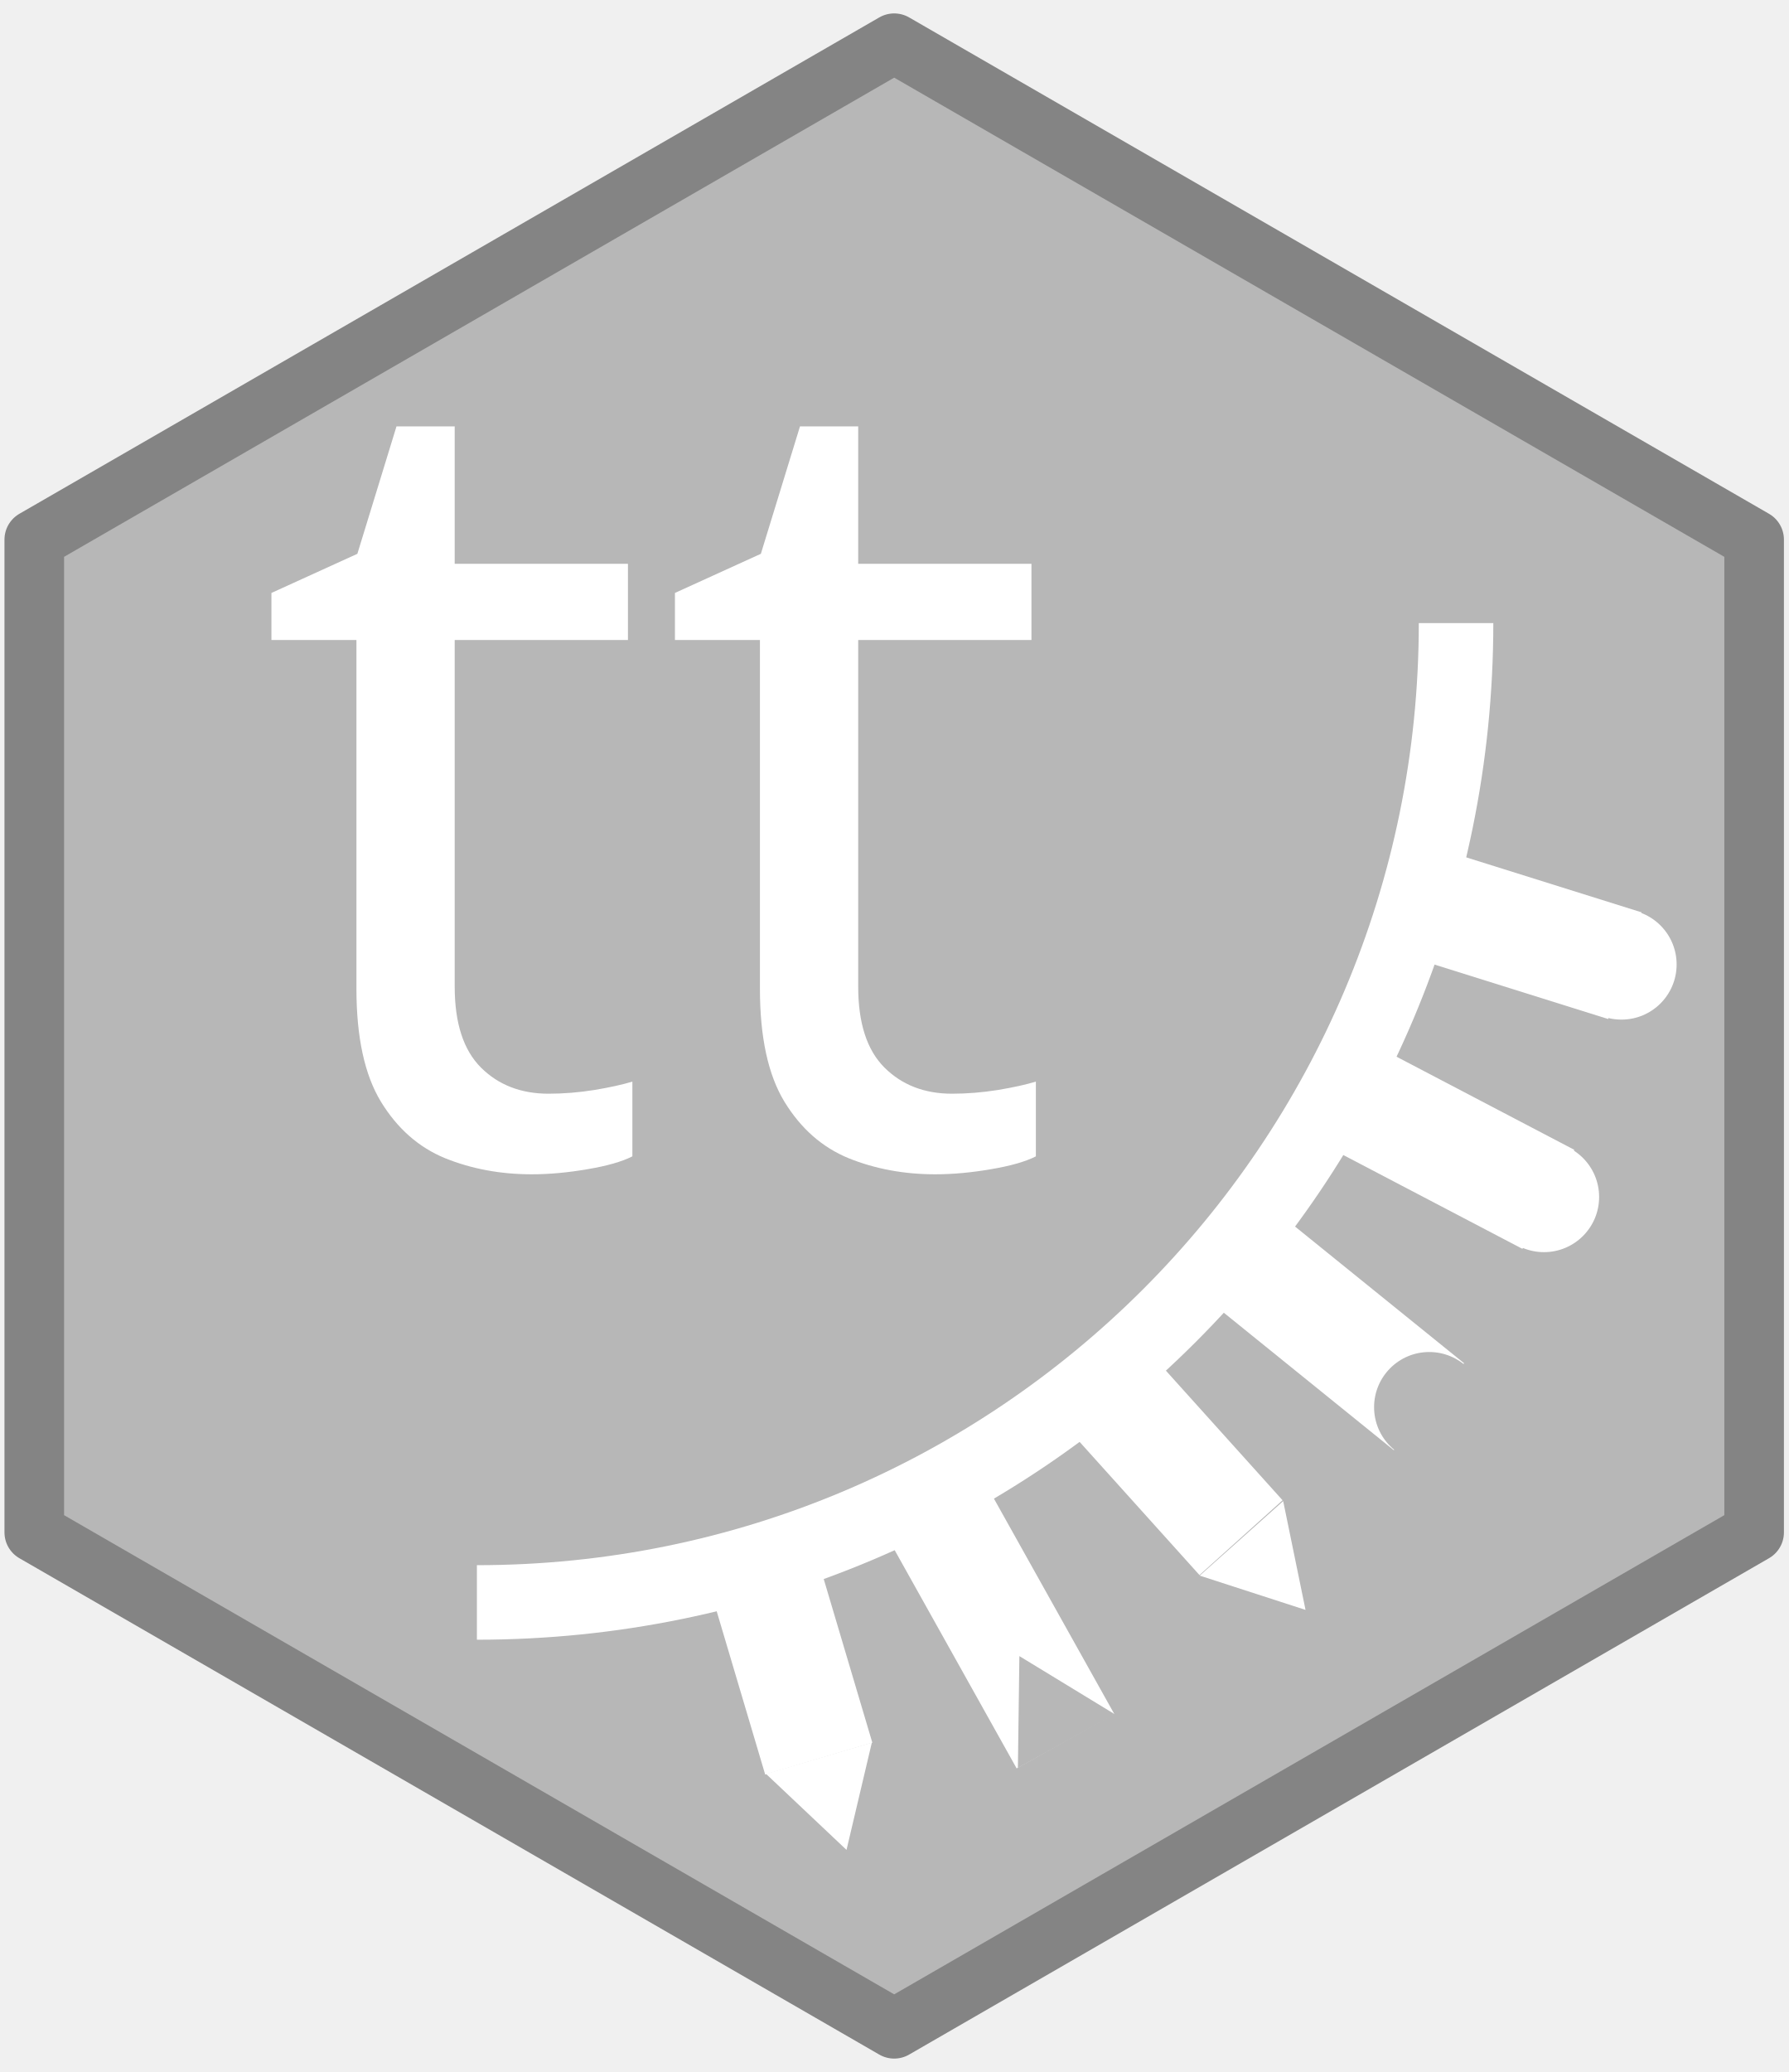
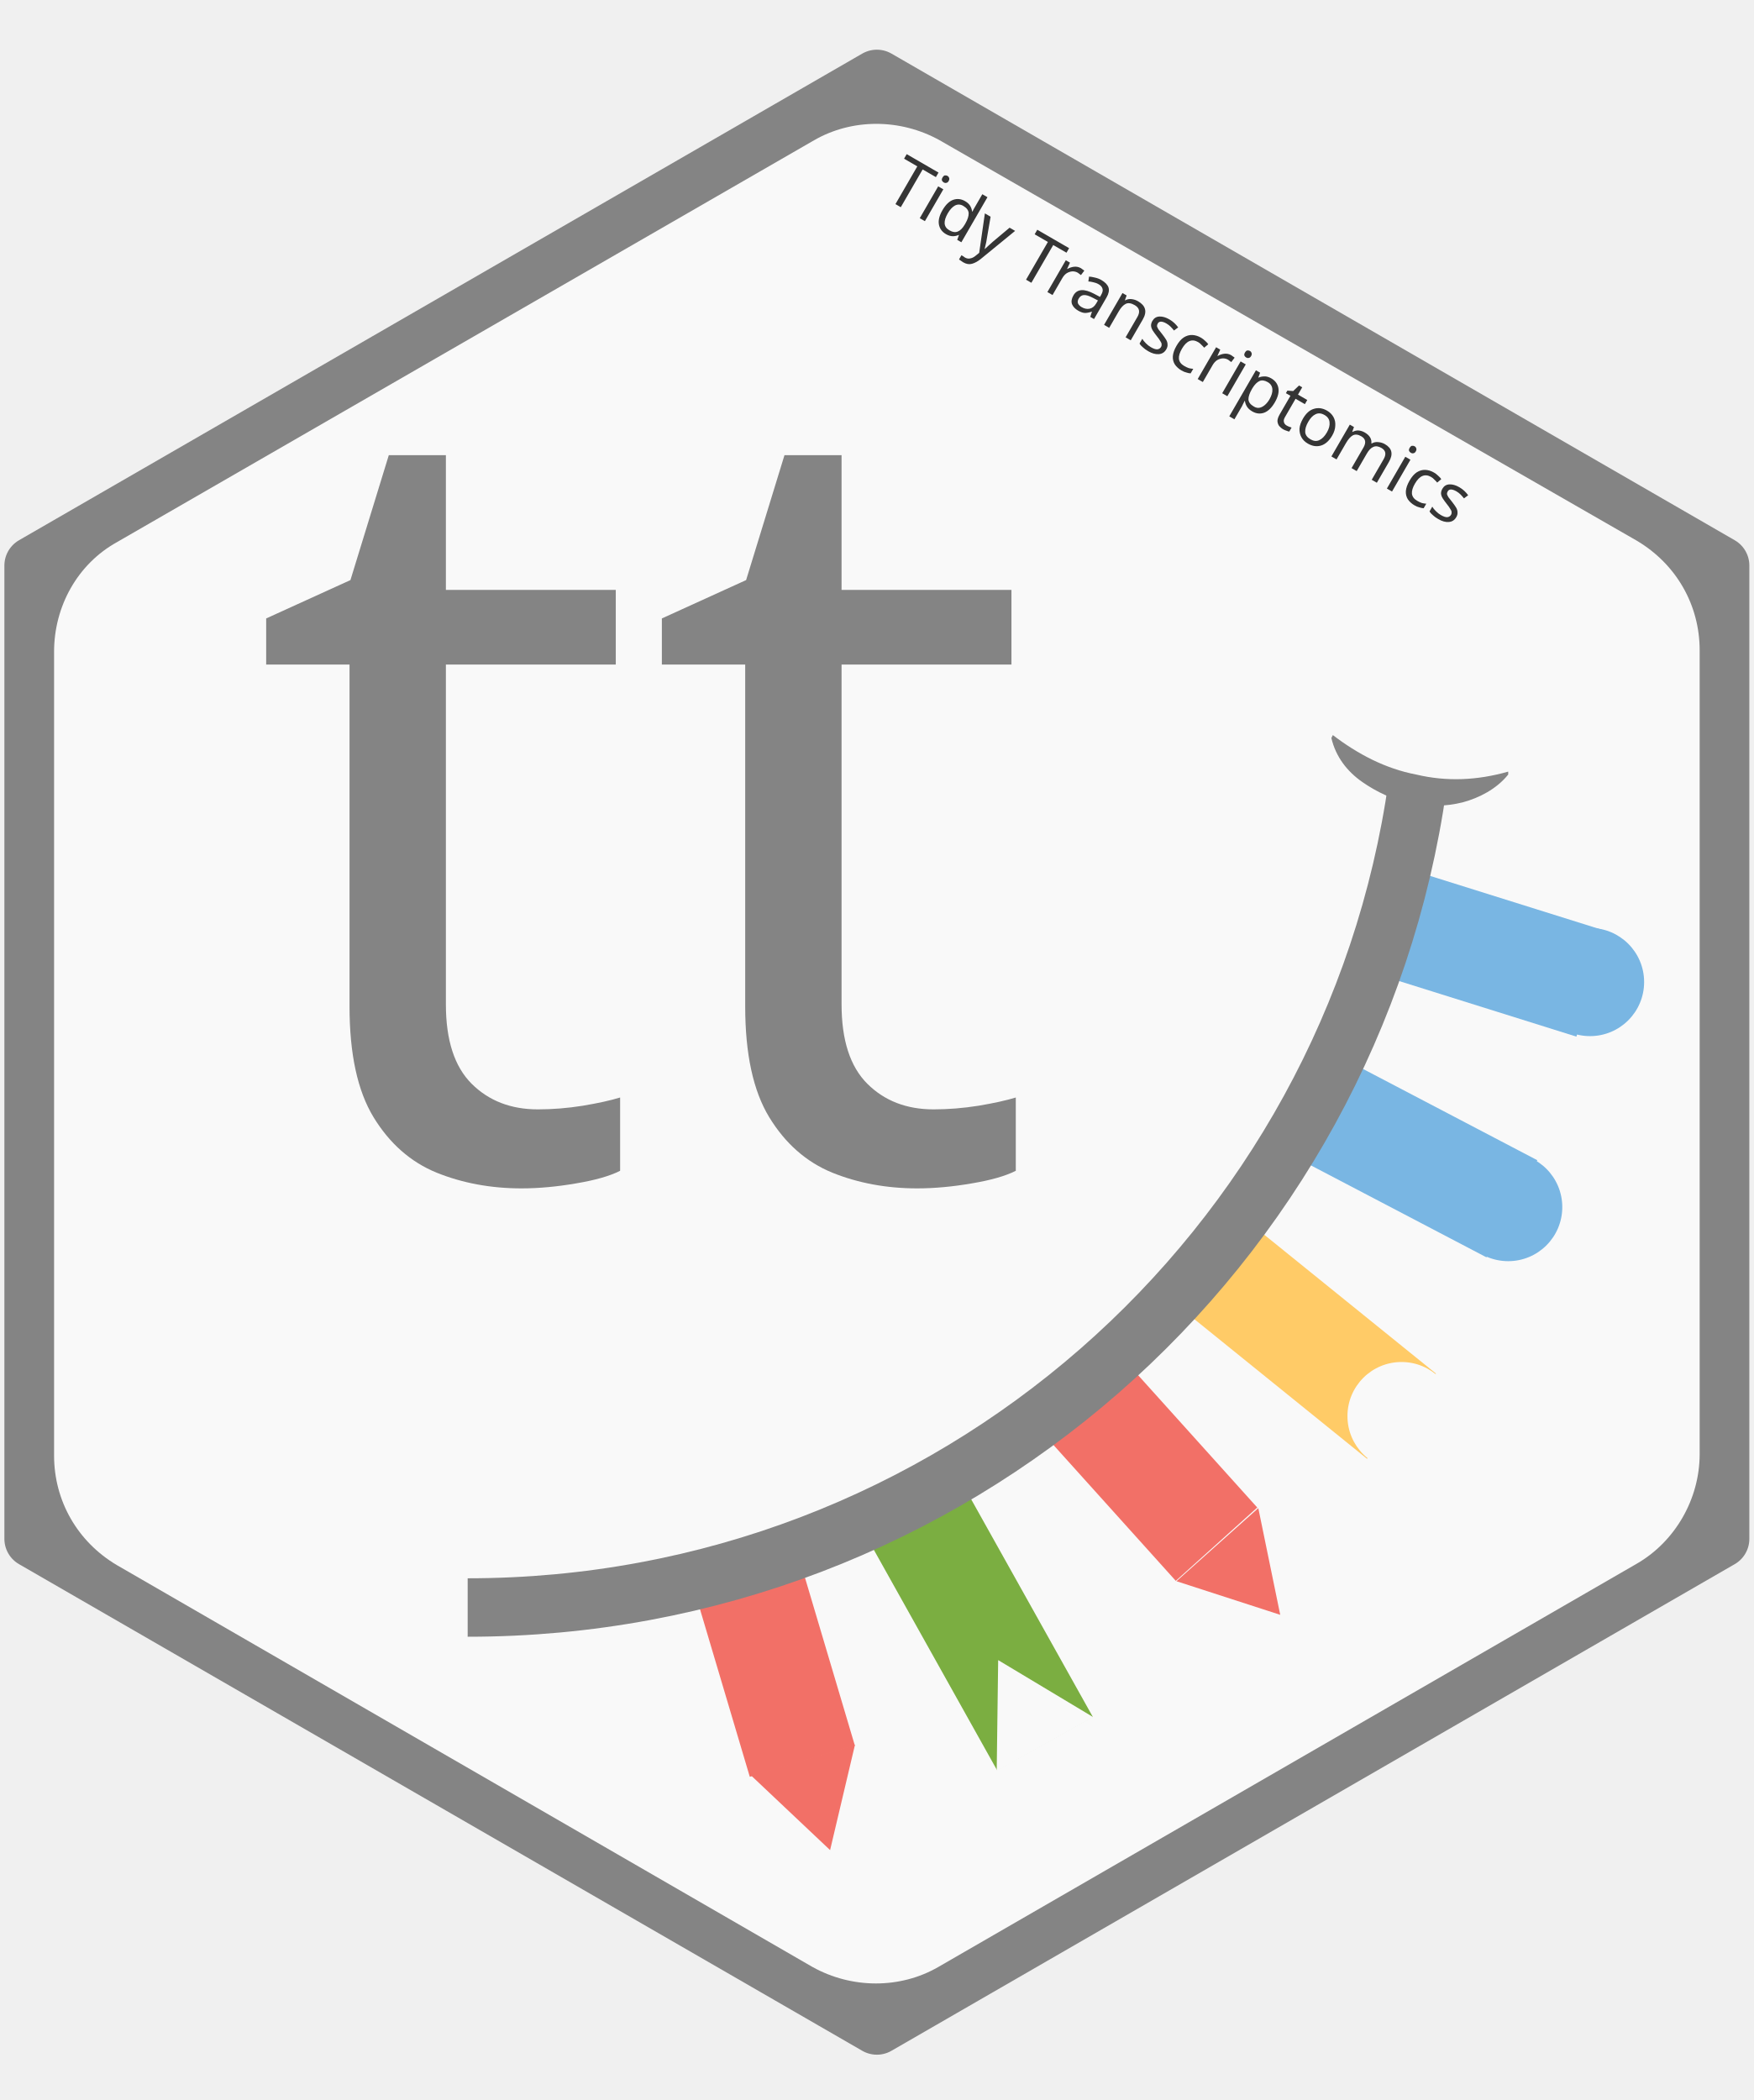
- <svg xmlns="http://www.w3.org/2000/svg" version="1.1" id="Layer_1" x="0px" y="0px" viewBox="0 0 120 139" style="enable-background:new 0 0 120 139;" xml:space="preserve">
+ <svg xmlns="http://www.w3.org/2000/svg" version="1.1" id="Layer_1" x="0px" y="0px" viewBox="0 0 120 143.7" style="enable-background:new 0 0 120 143.7;" xml:space="preserve">
  <style type="text/css">
- 	.st0{fill:#B7B7B7;stroke:#848484;stroke-width:4;stroke-linejoin:round;stroke-miterlimit:10;}
- 	.st1{fill:none;}
- 	.st2{fill:#FFFFFF;}
- 	.st3{font-family:'Lato-Regular';}
- 	.st4{font-size:75px;}
- 	.st5{display:none;}
- 	.st6{display:inline;}
- 	.st7{fill:none;stroke:#848484;stroke-width:4;stroke-linecap:round;stroke-miterlimit:10;}
- 	.st8{fill:none;stroke:#FFFFFF;stroke-width:5;stroke-miterlimit:10;}
- 	.st9{fill:#B7B7B7;}
+ 	.st0{display:none;}
+ 	.st1{display:inline;}
+ 	.st2{fill:none;stroke:#848484;stroke-width:4;stroke-linecap:round;stroke-miterlimit:10;}
+ 	.st3{fill:#848484;stroke:#848484;stroke-width:4;stroke-linejoin:round;stroke-miterlimit:10;}
+ 	.st4{fill:#B7B7B7;}
+ 	.st5{fill:none;}
+ 	.st6{fill:none;stroke:#FFFFFF;stroke-width:5;stroke-miterlimit:10;}
+ 	.st7{fill:#FFFFFF;}
+ 	.st8{fill:#F9F9F9;}
+ 	.st9{fill:#848484;}
+ 	.st10{font-family:'Lato-Regular';}
+ 	.st11{font-size:75px;}
+ 	.st12{fill:#79B6E3;}
+ 	.st13{fill:#FFCB67;}
+ 	.st14{fill:#F27067;}
+ 	.st15{fill:#7BAE41;}
+ 	.st16{fill:none;stroke:#848484;stroke-width:4;stroke-linejoin:round;stroke-miterlimit:10;}
+ 	.st17{fill:#353535;}
+ 	.st18{font-family:'MyriadPro-Regular';}
+ 	.st19{font-size:4.694px;}
</style>
-   <polygon class="st0" points="117.7,102.8 117.7,36.2 60,2.9 2.3,36.2 2.3,102.8 60,136.1 " />
-   <rect x="17" y="22.7" class="st1" width="55.5" height="58.9" />
-   <text transform="matrix(1 0 0 1 17.0101 78.0276)" class="st2 st3 st4">tt</text>
-   <g class="st5">
-     <g class="st6">
-       <path class="st7" d="M26.2,76.7c3.1,3.3,11.6,3.5,15.1,0" />
+   <g class="st0">
+     <g class="st1">
+       <path class="st2" d="M26.2-77.9c3.1,3.3,11.6,3.5,15.1,0" />
    </g>
-     <g class="st6">
-       <path class="st7" d="M50.8,76.7c3.1,3.3,11.6,3.5,15.2,0" />
+     <g class="st1">
+       <path class="st2" d="M50.8-77.9c3.1,3.3,11.6,3.5,15.2,0" />
    </g>
  </g>
  <g>
-     <path class="st8" d="M97.7,41.8c0,36.3-29.4,65.7-65.7,65.7" />
+     <polygon class="st3" points="117.7,-51.8 117.7,-118.4 60,-151.7 2.3,-118.4 2.3,-51.8 60,-18.5  " />
+     <path class="st4" d="M116.3-57.6v-55c0-3.1-1.6-5.9-4.3-7.5l-47.6-27.5c-2.7-1.5-6-1.5-8.6,0L8-120.1c-2.7,1.5-4.3,4.4-4.3,7.5v55   c0,3.1,1.6,5.9,4.3,7.5l47.6,27.5c2.7,1.5,6,1.5,8.6,0L112-50.1C114.6-51.7,116.3-54.5,116.3-57.6z" />
+     <rect x="17" y="-131.9" class="st5" width="55.5" height="58.9" />
+     <text transform="matrix(1 0 0 1 17.0101 -76.5677)" class="st7 st10 st11">tt</text>
    <g>
-       <rect x="94.1" y="70.3" transform="matrix(-0.4639 0.8859 -0.8859 -0.4639 211.5647 26.3839)" class="st2" width="7.5" height="13.7" />
-       <circle class="st2" cx="103.6" cy="80.3" r="3.7" />
+       <path class="st6" d="M97.7-112.8c0,36.3-29.4,65.7-65.7,65.7" />
+       <g>
+         <rect x="94.1" y="-84.2" transform="matrix(0.4639 -0.8859 0.8859 0.4639 120.9379 45.2126)" class="st7" width="7.5" height="13.7" />
+         <circle class="st7" cx="103.6" cy="-74.3" r="3.7" />
+       </g>
+       <g>
+         <rect x="98.7" y="-98.7" transform="matrix(0.2991 -0.9542 0.9542 0.2991 159.491 33.4131)" class="st7" width="7.5" height="13.7" />
+         <circle class="st7" cx="108.8" cy="-89.9" r="3.7" />
+       </g>
+       <g>
+         <rect x="85.5" y="-74.2" transform="matrix(0.6287 -0.7776 0.7776 0.6287 84.1431 45.0336)" class="st7" width="7.5" height="17.1" />
+         <circle class="st4" cx="95.9" cy="-60.2" r="3.7" />
+       </g>
+       <g>
+         <rect x="74.7" y="-64" transform="matrix(0.7432 -0.6691 0.6691 0.7432 58.1468 37.9083)" class="st7" width="7.5" height="14.4" />
+         <polygon class="st7" points="87.6,-46.6 86.1,-53.9 80.5,-48.9    " />
+       </g>
+       <g>
+         <rect x="49.1" y="-50.7" transform="matrix(0.9586 -0.2848 0.2848 0.9586 14.5853 13.2597)" class="st7" width="7.5" height="14.4" />
+         <polygon class="st7" points="56.8,-30.5 58.5,-37.7 51.4,-35.6    " />
+       </g>
+       <g>
+         <rect x="63.2" y="-55.3" transform="matrix(0.8729 -0.488 0.488 0.8729 30.9342 26.8154)" class="st7" width="7.5" height="18.7" />
+         <polygon class="st4" points="68.4,-43.5 68.3,-36 74.8,-39.6    " />
+       </g>
    </g>
+     <text transform="matrix(0.8655 0.501 -0.501 0.8655 60.3255 -143.7181)" class="st17 st18 st19">Tidy Transcriptomics</text>
+   </g>
+   <g>
+     <polygon class="st3" points="117.7,105.3 117.7,38.7 60,5.4 2.3,38.7 2.3,105.3 60,138.6  " />
+     <path class="st8" d="M116.3,99.5v-55c0-3.1-1.6-5.9-4.3-7.5L64.3,9.6c-2.7-1.5-6-1.5-8.6,0L8,37.1c-2.7,1.5-4.3,4.4-4.3,7.5v55   c0,3.1,1.6,5.9,4.3,7.5l47.6,27.5c2.7,1.5,6,1.5,8.6,0L112,107C114.6,105.5,116.3,102.6,116.3,99.5z" />
+     <rect x="17" y="25.2" class="st5" width="55.5" height="58.9" />
+     <text transform="matrix(1 0 0 1 17.0101 80.5692)" class="st9 st10 st11">tt</text>
    <g>
-       <rect x="98.8" y="55.9" transform="matrix(-0.2991 0.9542 -0.9542 -0.2991 193.0391 -16.351)" class="st2" width="7.5" height="13.7" />
-       <circle class="st2" cx="108.8" cy="64.7" r="3.7" />
+       <g>
+         <rect x="93.7" y="72.7" transform="matrix(0.4639 -0.8859 0.8859 0.4639 -18.2976 128.9641)" class="st12" width="7.5" height="13.7" />
+         <circle class="st12" cx="103.2" cy="82.6" r="3.7" />
+       </g>
+       <g>
+         <rect x="98.7" y="58.4" transform="matrix(0.2991 -0.9542 0.9542 0.2991 9.5479 143.5493)" class="st12" width="7.5" height="13.7" />
+         <circle class="st12" cx="108.8" cy="67.2" r="3.7" />
+       </g>
+       <g>
+         <rect x="85.5" y="83" transform="matrix(0.6287 -0.7776 0.7776 0.6287 -38.0511 103.3748)" class="st13" width="7.5" height="17.1" />
+         <circle class="st8" cx="95.9" cy="96.9" r="3.7" />
+       </g>
+       <g>
+         <rect x="74.7" y="93.1" transform="matrix(0.7432 -0.6691 0.6691 0.7432 -46.9913 78.2635)" class="st14" width="7.5" height="14.4" />
+         <polygon class="st14" points="87.6,110.5 86.1,103.2 80.5,108.2    " />
+       </g>
+       <g>
+         <rect x="49.1" y="106.4" transform="matrix(0.9586 -0.2848 0.2848 0.9586 -30.1667 19.767)" class="st14" width="7.5" height="14.4" />
+         <polygon class="st14" points="56.8,126.6 58.5,119.4 51.4,121.5    " />
+       </g>
+       <g>
+         <rect x="63.2" y="101.8" transform="matrix(0.8729 -0.488 0.488 0.8729 -45.7448 46.7943)" class="st15" width="7.5" height="18.7" />
+         <polygon class="st8" points="68.3,113.6 68.2,121.2 74.8,117.5    " />
+       </g>
+       <path class="st16" d="M97,53.7C92.5,85.6,65.1,110,32,110" />
+       <g>
+         <path class="st9" d="M103.2,53c-0.8,1-2,1.6-3.1,1.9c-1.2,0.3-2.4,0.3-3.6,0.1c-1.2-0.3-2.3-0.8-3.3-1.5c-1-0.7-1.8-1.7-2.1-3     l0.1-0.2c1.7,1.3,3.6,2.3,5.7,2.7c2.1,0.5,4.2,0.4,6.3-0.2L103.2,53z" />
+       </g>
    </g>
-     <g>
-       <rect x="85.5" y="80.5" transform="matrix(-0.6287 0.7776 -0.7776 -0.6287 214.5891 75.5793)" class="st2" width="7.5" height="17.1" />
-       <circle class="st9" cx="95.9" cy="94.4" r="3.7" />
-     </g>
-     <g>
-       <rect x="74.7" y="90.7" transform="matrix(-0.7432 0.6691 -0.6691 -0.7432 202.264 118.0723)" class="st2" width="7.5" height="14.4" />
-       <polygon class="st2" points="87.6,108 86.1,100.7 80.5,105.7   " />
-     </g>
-     <g>
-       <rect x="49.2" y="103.8" transform="matrix(-0.9586 0.2848 -0.2848 -0.9586 135.2578 202.3968)" class="st2" width="7.5" height="14.4" />
-       <polygon class="st2" points="56.8,124.1 58.5,116.9 51.4,119   " />
-     </g>
-     <g>
-       <rect x="63.3" y="99.3" transform="matrix(-0.8729 0.488 -0.488 -0.8729 178.4752 170.7603)" class="st2" width="7.5" height="18.7" />
-       <polygon class="st9" points="68.4,111.1 68.3,118.6 74.8,115   " />
-     </g>
+     <text transform="matrix(0.8655 0.501 -0.501 0.8655 60.3255 13.4187)" class="st17 st18 st19">Tidy Transcriptomics</text>
  </g>
</svg>
